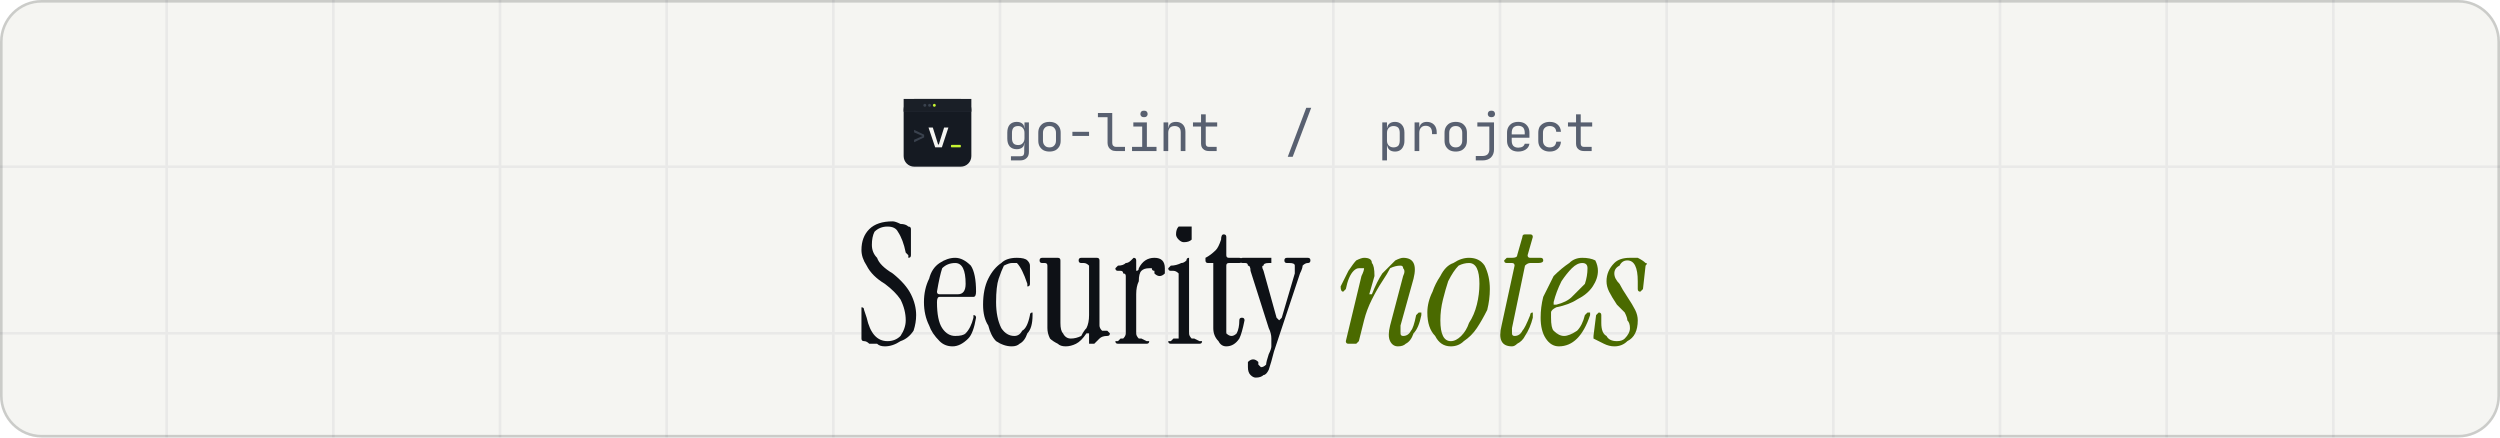
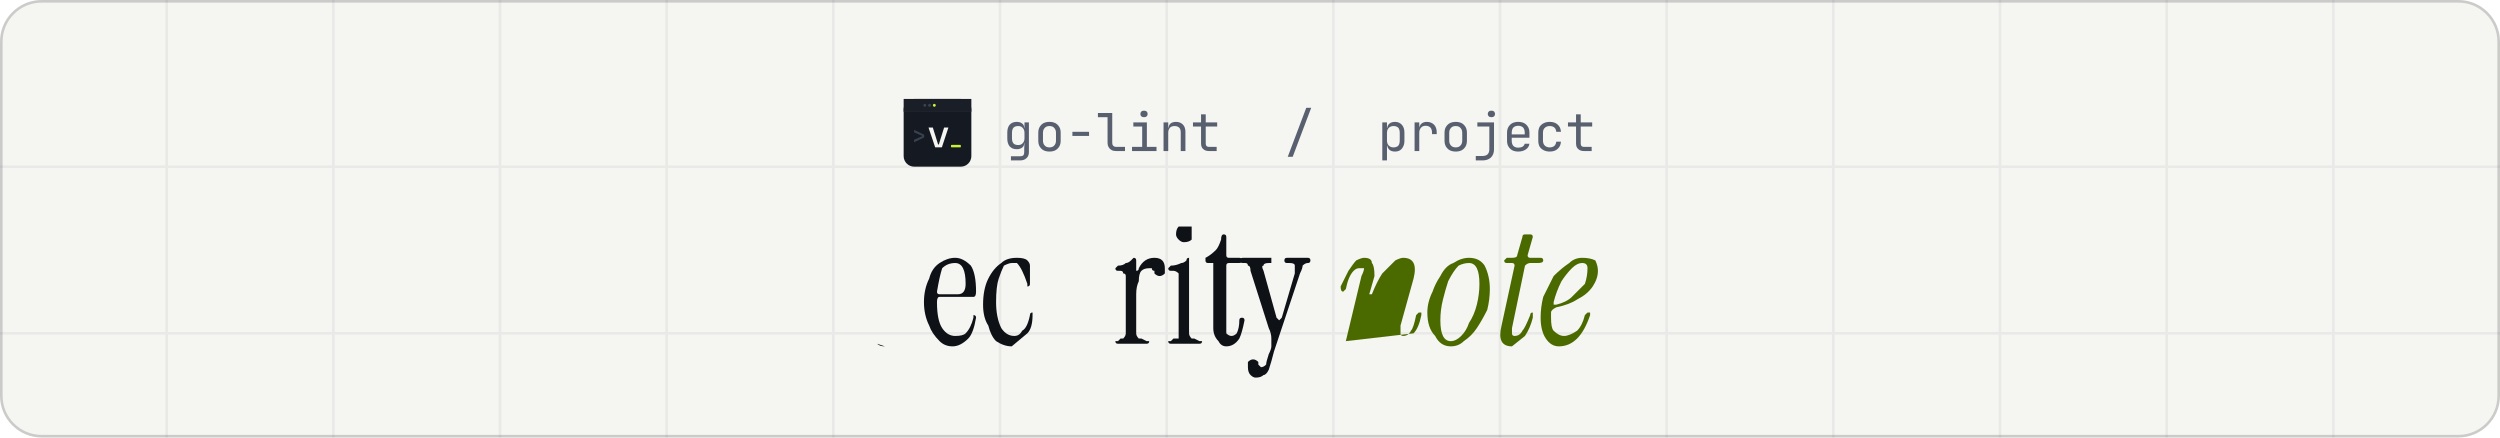
<svg xmlns="http://www.w3.org/2000/svg" width="960" height="168" viewBox="0 0 960 168" role="img" aria-label="Security notes">
  <defs>
    <radialGradient id="l" cx="0.5" cy="0" r="0.75">
      <stop offset="0" stop-color="#fff" stop-opacity="0" />
      <stop offset="1" stop-color="#fff" stop-opacity="0" />
    </radialGradient>
    <clipPath id="c">
      <rect width="960" height="168" rx="16" />
    </clipPath>
-     <path id="g0" d="M6.7 3.6L3.2 3.6L3.2 2.0L6.7 2.0Q7.6 2.0 8.0 1.6Q8.3 1.2 8.3 0.4L8.3 0.4L8.3-1L8.4-3L8.3-3Q8.3-2.0 7.6-1.4L7.6-1.4Q6.8-0.7 5.4-0.7L5.4-0.7Q3.7-0.7 2.7-1.8Q1.8-2.9 1.8-4.8L1.8-4.8L1.8-7.1Q1.8-9 2.7-10.1Q3.7-11.2 5.4-11.2L5.4-11.2Q6.8-11.2 7.6-10.5L7.6-10.5Q8.3-9.9 8.3-8.9L8.3-8.9L8.4-8.9L8.4-11L10.1-11L10.1 0.4Q10.1 1.9 9.2 2.7Q8.3 3.6 6.7 3.6L6.7 3.6ZM6.0-2.3L6.0-2.3Q7.1-2.3 7.7-3.0Q8.4-3.7 8.4-4.9L8.4-4.9L8.4-7Q8.4-8.2 7.7-8.9Q7.1-9.6 6.0-9.6L6.0-9.6Q4.8-9.6 4.2-9.0Q3.6-8.3 3.6-7L3.6-7L3.6-4.9Q3.6-3.6 4.2-2.9Q4.8-2.3 6.0-2.3Z" />
-     <path id="g1" d="M6 0.2L6 0.2Q4.7 0.2 3.7-0.3Q2.8-0.8 2.2-1.8Q1.7-2.7 1.7-4.0L1.7-4.0L1.7-7.0Q1.7-8.3 2.2-9.2Q2.8-10.2 3.7-10.7Q4.7-11.2 6-11.2L6-11.2Q7.3-11.2 8.3-10.7Q9.2-10.2 9.8-9.2Q10.3-8.3 10.3-7.0L10.3-7.0L10.3-4.0Q10.3-2.7 9.8-1.8Q9.2-0.8 8.3-0.3Q7.3 0.2 6 0.2ZM6-1.4L6-1.4Q7.2-1.4 7.8-2.1Q8.5-2.8 8.5-4.0L8.5-4.0L8.5-7.0Q8.5-8.2 7.8-8.9Q7.2-9.6 6-9.6L6-9.6Q4.8-9.6 4.2-8.9Q3.5-8.2 3.5-7.0L3.5-7.0L3.5-4.0Q3.5-2.8 4.2-2.1Q4.8-1.4 6-1.4Z" />
-     <path id="g2" d="M9.2-5.8L2.8-5.8L2.8-7.4L9.2-7.4L9.2-5.8Z" />
-     <path id="g3" d="M11 0L7.5 0Q6.5 0 5.8-0.4Q5.1-0.8 4.7-1.5Q4.3-2.2 4.3-3.1L4.3-3.1L4.3-13.0L0.6-13.0L0.6-14.6L6.1-14.6L6.1-3.1Q6.1-2.4 6.5-2.0Q6.9-1.6 7.5-1.6L7.5-1.6L11-1.6L11 0Z" />
-     <path id="g4" d="M11.1 0L1.7 0L1.7-1.6L5.6-1.6L5.6-9.4L2.2-9.4L2.2-11L7.4-11L7.4-1.6L11.1-1.6L11.1 0ZM6.3-13.0L6.3-13.0Q5.6-13.0 5.3-13.3Q4.9-13.7 4.9-14.2L4.9-14.2Q4.9-14.8 5.3-15.2Q5.6-15.5 6.3-15.5L6.3-15.5Q7.0-15.5 7.3-15.2Q7.7-14.8 7.7-14.2L7.7-14.2Q7.7-13.7 7.3-13.3Q7.0-13.0 6.3-13.0Z" />
-     <path id="g5" d="M3.6 0L1.8 0L1.8-11L3.6-11L3.6-8.9L3.7-8.9Q3.8-9.9 4.4-10.5L4.4-10.5Q5.2-11.2 6.6-11.2L6.6-11.2Q8.2-11.2 9.2-10.2Q10.2-9.2 10.2-7.4L10.2-7.4L10.2 0L8.4 0L8.4-7.2Q8.4-8.4 7.8-9.0Q7.1-9.6 6.1-9.6L6.1-9.6Q4.9-9.6 4.3-9.0Q3.6-8.3 3.6-7L3.6-7L3.6 0Z" />
-     <path id="g6" d="M10.2 0L7.2 0Q5.8 0 5.0-0.8Q4.2-1.5 4.2-2.9L4.2-2.9L4.2-9.4L1.1-9.4L1.1-11L4.2-11L4.2-14.1L6-14.1L6-11L10.4-11L10.4-9.4L6-9.4L6-2.9Q6-1.6 7.2-1.6L7.2-1.6L10.2-1.6L10.2 0Z" />
-     <path id="g8" d="M3.4 2.2L1.5 2.2L8.6-16.6L10.5-16.6L3.4 2.2Z" />
-     <path id="g9" d="M3.6 3.6L1.8 3.6L1.8-11L3.6-11L3.6-8.9L3.7-8.9Q3.8-9.9 4.5-10.5L4.5-10.5Q5.3-11.2 6.7-11.2L6.7-11.2Q8.3-11.2 9.3-10.1Q10.3-9.0 10.3-7.1L10.3-7.1L10.3-3.9Q10.3-2.6 9.8-1.7Q9.4-0.8 8.6-0.3Q7.8 0.2 6.7 0.2L6.7 0.2Q5.3 0.2 4.5-0.5L4.5-0.5Q3.8-1.2 3.7-2.1L3.7-2.1L3.6-2.1L3.6 0.4L3.6 3.6ZM6.1-1.4L6.1-1.4Q7.2-1.4 7.9-2.0Q8.5-2.7 8.5-4L8.5-4L8.5-7Q8.5-8.3 7.9-9.0Q7.2-9.6 6.1-9.6L6.1-9.6Q5.0-9.6 4.3-8.9Q3.6-8.2 3.6-7L3.6-7L3.6-4Q3.6-2.8 4.3-2.1Q5.0-1.4 6.1-1.4Z" />
-     <path id="g10" d="M4.0 0L2.2 0L2.2-11L4.0-11L4.0-9.0Q4.2-9.8 4.6-10.3L4.6-10.3Q5.4-11.2 6.9-11.2L6.9-11.2Q8.6-11.2 9.7-10.1Q10.7-9.0 10.7-7.2L10.7-7.2L10.7-6.5L8.9-6.5L8.9-7Q8.9-8.3 8.3-9.0Q7.6-9.7 6.5-9.7L6.5-9.7Q5.3-9.7 4.7-9.0Q4.0-8.3 4.0-7L4.0-7L4.0 0Z" />
-     <path id="g11" d="M4.3 3.6L1.7 3.6L1.7 1.9L4.3 1.9Q5.5 1.9 6.2 1.3Q6.9 0.6 6.9-0.6L6.9-0.6L6.9-9.4L2.3-9.4L2.3-11L8.7-11L8.7-0.6Q8.7 1.3 7.5 2.5Q6.3 3.6 4.3 3.6L4.3 3.6ZM7.7-13.0L7.7-13.0Q7.0-13.0 6.7-13.3Q6.3-13.7 6.3-14.2L6.3-14.2Q6.3-14.8 6.7-15.2Q7.0-15.5 7.7-15.5L7.7-15.5Q8.4-15.5 8.7-15.2Q9.1-14.8 9.1-14.2L9.1-14.2Q9.1-13.7 8.7-13.3Q8.4-13.0 7.7-13.0Z" />
-     <path id="g12" d="M6 0.2L6 0.2Q4.7 0.2 3.7-0.3Q2.8-0.8 2.2-1.8Q1.7-2.7 1.7-4L1.7-4L1.7-7Q1.7-8.3 2.2-9.2Q2.8-10.2 3.7-10.7Q4.7-11.2 6-11.2Q7.3-11.2 8.3-10.7Q9.2-10.2 9.8-9.2Q10.3-8.3 10.3-7L10.3-7L10.3-5.1L3.5-5.1L3.5-4Q3.5-2.7 4.1-2.0Q4.8-1.3 6-1.3L6-1.3Q7.0-1.3 7.7-1.7Q8.3-2.1 8.5-2.8L8.5-2.8L10.3-2.8Q10.1-1.4 8.9-0.6Q7.7 0.2 6 0.2ZM3.5-6.4L8.5-6.4L8.5-7Q8.5-8.3 7.9-9Q7.2-9.7 6-9.7L6-9.7Q4.8-9.7 4.1-9Q3.5-8.3 3.5-7L3.5-7L3.5-6.4Z" />
-     <path id="g13" d="M6.1 0.2L6.1 0.2Q4.8 0.2 3.8-0.3Q2.8-0.8 2.2-1.8Q1.7-2.7 1.7-4L1.7-4L1.7-7Q1.7-8.3 2.2-9.3Q2.8-10.2 3.8-10.7Q4.8-11.2 6.1-11.2L6.1-11.2Q8.0-11.2 9.1-10.2Q10.3-9.2 10.4-7.4L10.4-7.4L8.6-7.4Q8.5-8.5 7.9-9.0Q7.2-9.6 6.1-9.6L6.1-9.6Q4.9-9.6 4.2-8.9Q3.5-8.3 3.5-7.0L3.5-7.0L3.5-4Q3.5-2.8 4.2-2.1Q4.9-1.4 6.1-1.4L6.1-1.4Q7.2-1.4 7.9-2.0Q8.5-2.6 8.6-3.6L8.6-3.6L10.4-3.6Q10.3-1.8 9.1-0.8Q8.0 0.2 6.1 0.2Z" />
-     <path id="g14" d="M12 1L12 1Q10 1 9 0Q7 0 6-0Q5-1 4-1L4-1Q3-1 3-2Q3-2 3-3L3-3L3-13Q3-14 3-14L3-14Q4-14 4-13L4-13L5-10Q7-1 13-1L13-1Q16-1 18-3Q20-6 20-9L20-9Q20-13 18-17Q16-20 12-23L12-23Q7-26 5-30Q3-33 3-36L3-36Q3-41 6-44Q9-47 15-47L15-47Q16-47 18-46Q20-46 21-45L21-45Q22-45 22-44Q22-44 22-44L22-44L22-34Q22-33 21-33L21-33Q21-33 21-34L21-34L20-35Q19-40 17-43Q16-45 13-45L13-45Q10-45 8-43Q7-41 7-38L7-38Q7-35 9-33Q10-30 15-27L15-27Q20-23 22-19Q24-15 24-11L24-11Q24-8 23-5Q21-2 18-1Q15 1 12 1Z" />
-     <path id="g15" d="M12 1L12 1Q9 1 7-1Q4-4 3-7Q1-11 1-16L1-16Q1-21 3-25Q4-29 7-31Q10-33 13-33L13-33Q16-33 19-30Q21-27 21-20L21-20Q21-18 20-18L20-18L7-18Q6-18 6-16L6-16Q6-9 8-6Q10-3 13-3L13-3Q16-3 17-4Q19-6 20-10L20-10Q20-11 20-11L20-11Q21-11 21-10L21-10Q20-4 18-2Q15 1 12 1ZM7-19L7-19L14-19Q17-19 17-23L17-23Q17-27 16-29Q15-31 13-31L13-31Q10-31 8-29Q7-26 6-20L6-20Q6-19 7-19Z" />
-     <path id="g16" d="M12 1L12 1Q9 1 6-1Q4-3 3-7Q1-10 1-15L1-15Q1-21 3-25Q5-29 8-31Q10-33 14-33L14-33Q17-33 18-32L18-32Q19-31 19-30L19-30L19-23Q19-22 18-22L18-22Q18-22 18-23L18-23Q17-26 16-28Q15-30 14-31Q13-31 12-31L12-31Q11-31 9-30Q8-28 7-25Q6-22 6-16L6-16Q6-10 8-6Q10-3 13-3L13-3Q15-3 16-5Q18-6 19-11L19-11Q19-12 20-12L20-12Q20-12 20-11L20-11Q20-6 18-4Q17-1 15-0Q14 1 12 1Z" />
-     <path id="g17" d="M11 1L11 1Q9 1 8-0Q6-1 5-2Q4-4 4-6L4-6L4-29Q4-30 4-30Q4-31 3-31L3-31L2-31Q1-31 1-32L1-32Q1-33 2-33L2-33L8-33Q9-33 9-32L9-32L9-8Q9-5 10-4Q11-2 13-2L13-2Q15-2 17-3Q18-5 19-6Q20-8 20-11L20-11L20-29Q20-30 20-30Q19-31 18-31L18-31L17-31Q16-31 16-32L16-32Q16-33 17-33L17-33L23-33Q24-33 24-32L24-32L24-7Q24-6 25-5Q25-5 26-5L26-5L27-5Q28-4 28-4L28-4Q28-3 27-3L27-3Q25-3 24-2Q23-1 22-0L22-0Q21 0 21 0L21 0Q20 0 20-0L20-0L20-3Q20-4 20-4Q20-4 19-4L19-4Q17-1 15-0Q13 1 11 1Z" />
-     <path id="g18" d="M10-29L10-29Q12-33 16-33L16-33Q18-33 19-32Q20-31 20-29L20-29Q20-28 20-27Q19-26 18-26L18-26Q17-26 16-27Q16-27 16-28Q15-28 15-29Q15-29 14-29L14-29Q12-29 11-28Q10-27 10-24Q9-22 9-19L9-19L9-4Q9-3 10-2Q10-2 11-2L11-2L13-1Q14-1 14-1L14-1Q14 0 13 0L13 0L2 0Q1 0 1-1L1-1Q1-1 2-1L2-1L3-2Q4-2 4-2Q5-3 5-4L5-4L5-26Q5-27 4-27Q4-28 3-28L3-28L2-28Q1-28 1-29L1-29Q1-29 2-30L2-30Q4-30 5-31Q6-31 7-32L7-32Q8-33 8-33L8-33Q9-33 9-32L9-32L9-29Q9-28 9-28Q10-28 10-29Z" />
-     <path id="g19" d="M7-39L7-39Q6-39 5-40Q4-41 4-42L4-42Q4-44 5-45Q6-45 7-45L7-45Q9-45 10-45Q10-44 10-42L10-42Q10-41 10-40Q9-39 7-39ZM13 0L2 0Q1 0 1-1L1-1Q1-1 2-1L2-1L3-2Q4-2 5-2Q5-3 5-4L5-4L5-26Q5-27 5-27Q4-28 3-28L3-28L2-28Q1-28 1-29L1-29Q1-29 2-30L2-30Q4-30 6-31Q7-31 8-32L8-32Q8-33 9-33L9-33Q9-33 9-32L9-32L9-4Q9-3 10-2Q10-2 11-2L11-2L13-1Q14-1 14-1L14-1Q14 0 13 0L13 0Z" />
-     <path id="g20" d="M9 1L9 1Q7 1 6-1Q4-3 4-6L4-6L4-30Q4-31 4-31L4-31L2-31Q1-31 1-32L1-32Q1-32 1-33L1-33Q3-34 5-36Q6-37 7-40L7-40Q7-42 8-42L8-42Q9-42 9-41L9-41L9-34Q9-33 10-33L10-33L14-33Q15-33 15-32L15-32Q15-31 14-31L14-31L10-31Q9-31 9-30L9-30L9-6Q9-5 9-4Q10-3 11-3L11-3Q12-3 13-4Q14-6 14-9L14-9Q14-10 15-10L15-10Q16-10 16-9L16-9Q15-4 14-2Q12 1 9 1Z" />
-     <path id="g21" d="M5 13L5 13Q4 13 3 12Q2 11 2 9L2 9Q2 8 2 7Q3 6 4 6L4 6Q5 6 6 7Q6 7 6 8Q6 8 7 9Q7 9 7 9L7 9Q8 9 9 8Q9 7 10 4L10 4Q11 2 11 1Q11-1 11-2Q11-4 10-6L10-6L3-28Q3-30 2-30Q2-31 1-31L1-31L-0-31Q-1-31-1-32L-1-32Q-1-33 0-33L0-33L11-33Q11-33 11-32L11-32Q11-31 11-31L11-31L10-31Q8-31 8-30Q7-30 8-28L8-28L13-10Q14-9 14-9Q14-9 15-10L15-10L20-27Q20-29 20-30Q20-31 18-31L18-31L17-31Q16-31 16-32L16-32Q16-33 17-33L17-33L25-33Q26-33 26-32L26-32Q26-31 25-31L25-31L25-31Q24-31 23-30Q23-29 22-27L22-27L12 3Q11 7 10 10Q9 12 8 12Q7 13 5 13Z" />
-     <path id="g23" d="M3-1L3-1L9-26Q10-28 10-29Q9-29 8-29L8-29Q7-29 6-28Q4-26 3-21L3-21Q2-20 2-20L2-20Q1-20 1-22L1-22Q3-26 4-28Q6-31 7-32Q9-33 10-33L10-33Q13-33 13-31Q14-30 14-26L14-26L12-19Q12-19 12-19Q12-19 13-19L13-19Q15-24 17-27Q20-30 22-32Q24-33 25-33L25-33Q28-33 29-31Q30-29 29-25L29-25L24-7Q24-5 24-4Q24-3 25-3L25-3Q27-3 28-5Q29-6 30-11L30-11Q31-12 31-12L31-12Q32-12 32-12Q32-11 32-11L32-11Q31-6 29-4Q28-1 26-0Q25 1 23 1L23 1Q21 1 20-1Q19-3 20-7L20-7L25-26Q26-28 25-29Q25-30 24-30L24-30Q22-30 20-29Q19-27 17-24Q15-21 13-17Q11-13 10-9Q9-5 8-1L8-1Q7 0 7 0L7 0L4 0Q3 0 3-1Z" />
-     <path id="g24" d="M10 1L10 1Q6 1 4-3Q1-6 1-12L1-12Q1-16 3-20Q4-23 6-26Q8-30 11-31Q14-33 17-33L17-33Q21-33 23-30Q25-26 25-21L25-21Q25-17 24-13Q22-9 20-6Q18-3 15-1Q13 1 10 1ZM10-1L10-1Q12-1 14-3Q16-5 17-8Q19-11 20-15Q21-19 21-23L21-23Q21-31 17-31L17-31Q15-31 13-30Q11-28 9-24Q8-21 7-17Q6-13 6-9L6-9Q6-1 10-1Z" />
-     <path id="g25" d="M7 1L7 1Q4 1 3-1Q2-3 3-7L3-7L8-30Q8-31 7-31L7-31L5-31Q4-31 4-32L4-32Q4-32 4-32Q5-33 5-33L5-33L7-33Q9-33 9-34L9-34L11-41Q11-42 12-42L12-42L14-42Q15-42 15-41L15-41L13-34Q13-33 14-33L14-33L18-33Q19-33 19-32L19-32Q19-31 17-31L17-31L14-31Q13-31 12-30L12-30L7-6Q7-5 7-4Q7-3 8-3L8-3Q10-3 11-5Q12-6 14-11L14-11Q14-12 15-12L15-12Q15-12 15-12Q15-11 15-10L15-10Q14-6 12-3Q11-1 9-0Q8 1 7 1Z" />
-     <path id="g26" d="M8 1L8 1Q5 1 3-2Q1-5 1-10L1-10Q1-14 2-18Q4-22 6-26Q9-29 12-31Q14-33 17-33L17-33Q20-33 22-32Q23-30 23-28L23-28Q23-25 21-22Q19-19 15-17Q12-15 7-14L7-14Q5-13 5-12L5-12Q5-12 5-11Q5-11 5-10L5-10Q5-6 6-5Q8-3 10-3L10-3Q12-3 15-5Q17-7 18-11L18-11Q19-12 19-12L19-12Q20-12 20-12Q20-11 20-11L20-11Q18-5 15-2Q12 1 8 1ZM6-16L6-16Q6-16 6-15Q6-15 7-15L7-15Q11-16 13-18Q16-21 18-23Q19-26 19-29L19-29Q19-31 17-31L17-31Q15-31 13-29Q11-27 9-24Q7-20 6-16Z" />
-     <path id="g27" d="M7 1L7 1Q5 1 3-0Q1-1-1-2L-1-2Q-1-2-1-3L-1-3L0-11Q1-12 1-12L1-12Q2-12 2-11L2-11L2-8Q2-4 4-3Q5-1 8-1L8-1Q10-1 11-2Q13-4 13-6L13-6Q13-8 12-9Q12-10 11-12Q10-13 8-15L8-15Q6-18 5-20Q4-22 4-24L4-24Q4-28 7-31Q9-33 13-33L13-33Q15-33 16-33Q18-32 19-31L19-31Q20-31 19-30L19-30L18-21Q17-20 17-20L17-20Q16-20 16-21L16-21L16-24Q16-28 15-30Q14-32 12-32L12-32Q10-32 9-30Q7-29 7-27L7-27Q7-25 9-23Q10-21 12-18L12-18Q14-15 15-13Q16-11 16-9L16-9Q16-6 15-4Q14-2 12-1Q10 1 7 1Z" />
+     <path id="g0" d="M6.7 3.6L3.2 3.6L3.2 2L6.7 2Q7.6 2 8 1.6Q8.3 1.2 8.3 0.4L8.3-1L8.4-3L8.3-3Q8.3-2 7.6-1.4Q6.8-0.7 5.4-0.7Q3.7-0.7 2.7-1.8Q1.8-2.9 1.8-4.8L1.8-7.1Q1.8-9 2.7-10.1Q3.7-11.2 5.4-11.2Q6.8-11.2 7.6-10.5Q8.3-9.9 8.3-8.9L8.4-8.9L8.4-11L10.1-11L10.1 0.4Q10.1 1.9 9.2 2.7Q8.3 3.6 6.7 3.6M6-2.3Q7.1-2.3 7.7-3Q8.4-3.7 8.4-4.9L8.4-7Q8.4-8.2 7.7-8.9Q7.1-9.6 6-9.6Q4.8-9.6 4.2-9Q3.6-8.3 3.6-7L3.6-4.9Q3.6-3.6 4.2-2.9Q4.8-2.3 6-2.3" />
+     <path id="g1" d="M6 0.2Q4.7 0.2 3.7-0.3Q2.8-0.8 2.2-1.8Q1.7-2.7 1.7-4L1.7-7Q1.7-8.3 2.2-9.2Q2.8-10.2 3.7-10.7Q4.7-11.2 6-11.2Q7.3-11.2 8.3-10.7Q9.2-10.2 9.8-9.2Q10.3-8.3 10.3-7L10.3-4Q10.3-2.7 9.8-1.8Q9.2-0.8 8.3-0.3Q7.3 0.2 6 0.2M6-1.4Q7.2-1.4 7.8-2.1Q8.5-2.8 8.5-4L8.5-7Q8.5-8.2 7.8-8.9Q7.2-9.6 6-9.6Q4.8-9.6 4.2-8.9Q3.5-8.2 3.5-7L3.5-4Q3.5-2.8 4.2-2.1Q4.8-1.4 6-1.4" />
+     <path id="g2" d="M9.2-5.8L2.8-5.8L2.8-7.4L9.2-7.4" />
+     <path id="g3" d="M11 0L7.5 0Q6.5 0 5.8-0.4Q5.1-0.8 4.7-1.5Q4.3-2.2 4.3-3.1L4.3-13L0.6-13L0.6-14.6L6.1-14.6L6.1-3.1Q6.1-2.4 6.5-2Q6.9-1.6 7.5-1.6L11-1.6" />
+     <path id="g4" d="M11.1 0L1.7 0L1.7-1.6L5.6-1.6L5.6-9.4L2.2-9.4L2.2-11L7.4-11L7.4-1.6L11.1-1.6L11.1 0M6.3-13Q5.6-13 5.3-13.3Q4.9-13.7 4.9-14.2Q4.9-14.8 5.3-15.2Q5.6-15.5 6.3-15.5Q7-15.5 7.3-15.2Q7.7-14.8 7.7-14.2Q7.7-13.7 7.3-13.3Q7-13 6.3-13" />
+     <path id="g5" d="M3.6 0L1.8 0L1.8-11L3.6-11L3.6-8.9L3.7-8.9Q3.8-9.9 4.4-10.5Q5.2-11.2 6.6-11.2Q8.2-11.2 9.2-10.2Q10.2-9.2 10.2-7.4L10.2 0L8.4 0L8.4-7.2Q8.4-8.4 7.8-9Q7.1-9.6 6.1-9.6Q4.9-9.6 4.3-9Q3.6-8.3 3.6-7" />
+     <path id="g6" d="M10.2 0L7.2 0Q5.8 0 5-0.8Q4.2-1.5 4.2-2.9L4.2-9.4L1.1-9.4L1.1-11L4.2-11L4.2-14.1L6-14.1L6-11L10.4-11L10.4-9.4L6-9.4L6-2.9Q6-1.6 7.2-1.6L10.2-1.6" />
+     <path id="g8" d="M3.4 2.2L1.5 2.2L8.6-16.6L10.5-16.6" />
+     <path id="g9" d="M3.6 3.6L1.8 3.6L1.8-11L3.6-11L3.6-8.9L3.7-8.9Q3.8-9.9 4.5-10.5Q5.3-11.2 6.7-11.2Q8.3-11.2 9.3-10.1Q10.3-9 10.3-7.1L10.3-3.9Q10.3-2.6 9.8-1.7Q9.4-0.8 8.6-0.3Q7.8 0.2 6.7 0.2Q5.3 0.2 4.5-0.5Q3.8-1.2 3.7-2.1L3.6-2.1L3.6 0.4L3.6 3.6M6.1-1.4Q7.2-1.4 7.9-2Q8.5-2.7 8.5-4L8.5-7Q8.5-8.3 7.9-9Q7.2-9.6 6.1-9.6Q5-9.6 4.3-8.9Q3.6-8.2 3.6-7L3.6-4Q3.6-2.8 4.3-2.1Q5-1.4 6.1-1.4" />
+     <path id="g10" d="M4 0L2.2 0L2.2-11L4-11L4-9Q4.2-9.8 4.6-10.3Q5.4-11.2 6.9-11.2Q8.6-11.2 9.7-10.1Q10.7-9 10.7-7.2L10.7-6.5L8.9-6.5L8.9-7Q8.9-8.3 8.3-9Q7.6-9.7 6.5-9.7Q5.3-9.7 4.7-9Q4-8.3 4-7" />
+     <path id="g11" d="M4.3 3.6L1.7 3.6L1.7 1.9L4.3 1.9Q5.5 1.9 6.2 1.3Q6.9 0.6 6.9-0.6L6.9-9.4L2.3-9.4L2.3-11L8.7-11L8.7-0.6Q8.7 1.3 7.5 2.5Q6.3 3.6 4.3 3.6M7.7-13Q7-13 6.7-13.3Q6.3-13.7 6.3-14.2Q6.3-14.8 6.7-15.2Q7-15.5 7.7-15.5Q8.4-15.5 8.7-15.2Q9.1-14.8 9.1-14.2Q9.1-13.7 8.7-13.3Q8.4-13 7.7-13" />
+     <path id="g12" d="M6 0.2Q4.7 0.2 3.7-0.3Q2.8-0.8 2.2-1.8Q1.7-2.7 1.7-4L1.7-7Q1.7-8.3 2.2-9.2Q2.8-10.2 3.7-10.7Q4.7-11.2 6-11.2Q7.3-11.2 8.3-10.7Q9.2-10.2 9.8-9.2Q10.3-8.3 10.3-7L10.3-5.1L3.5-5.1L3.5-4Q3.5-2.7 4.1-2Q4.8-1.3 6-1.3Q7-1.3 7.7-1.7Q8.3-2.1 8.5-2.8L10.3-2.8Q10.1-1.4 8.9-0.6Q7.7 0.2 6 0.2M3.5-6.4L8.5-6.4L8.5-7Q8.5-8.3 7.9-9Q7.2-9.7 6-9.7Q4.8-9.7 4.1-9Q3.5-8.3 3.5-7" />
+     <path id="g13" d="M6.1 0.2Q4.8 0.2 3.8-0.3Q2.8-0.8 2.2-1.7Q1.7-2.7 1.7-4L1.7-7Q1.7-8.3 2.2-9.3Q2.8-10.2 3.8-10.7Q4.8-11.2 6.1-11.2Q8-11.2 9.1-10.2Q10.3-9.2 10.4-7.4L8.6-7.4Q8.5-8.5 7.9-9Q7.2-9.6 6.1-9.6Q4.9-9.6 4.2-8.9Q3.5-8.3 3.5-7L3.5-4Q3.5-2.8 4.2-2.1Q4.9-1.4 6.1-1.4Q7.2-1.4 7.9-2Q8.5-2.6 8.6-3.6L10.4-3.6Q10.3-1.8 9.1-0.8Q8 0.2 6.1 0.2" />
+     <path id="g14" d="M12 1Q10 1 9 0Q7 0 60Q5-1 4-1Q3-1 3-2Q3-2 3-3L3-13Q3-14 3-14Q4-14 4-13L5-10Q7-1 13-1Q16-1 18-3Q20-6 20-9Q20-13 18-17Q16-20 12-23Q7-26 5-30Q3-33 3-36Q3-41 6-44Q9-47 15-47Q16-47 18-46Q20-46 21-45Q22-45 22-44Q22-44 22-44L22-34Q22-33 21-33Q21-33 21-34L20-35Q19-40 17-43Q16-45 13-45Q10-45 8-43Q7-41 7-38Q7-35 9-33Q10-30 15-27Q20-23 22-19Q24-15 24-11Q24-8 23-5Q21-2 18-1Q15 1 12 1" />
+     <path id="g15" d="M12 1Q9 1 7-1Q4-4 3-7Q1-11 1-16Q1-21 3-25Q4-29 7-31Q10-33 13-33Q16-33 19-30Q21-27 21-20Q21-18 20-18L7-18Q6-18 6-16Q6-9 8-6Q10-3 13-3Q16-3 17-4Q19-6 20-10Q20-11 20-11Q21-11 21-10Q20-4 18-2Q15 1 12 1M7-19L14-19Q17-19 17-23Q17-27 16-29Q15-31 13-31Q10-31 8-29Q7-26 6-20Q6-19 7-19" />
+     <path id="g16" d="M12 1Q9 1 6-1Q4-3 3-7Q1-10 1-15Q1-21 3-25Q5-29 8-31Q10-33 14-33Q17-33 18-32Q19-31 19-30L19-23Q19-22 18-22Q18-22 18-23Q17-26 16-28Q15-30 14-31Q13-31 12-31Q11-31 9-30Q8-28 7-25Q6-22 6-16Q6-10 8-6Q10-3 13-3Q15-3 16-5Q18-6 19-11Q19-12 20-12Q20-12 20-11Q20-6 18-4Q17-1 150Q14 1 12 1" />
+     <path id="g17" d="M11 1Q9 1 80Q6-1 5-2Q4-4 4-6L4-29Q4-30 4-30Q4-31 3-31L2-31Q1-31 1-32Q1-33 2-33L8-33Q9-33 9-32L9-8Q9-5 10-4Q11-2 13-2Q15-2 17-3Q18-5 19-6Q20-8 20-11L20-29Q20-30 20-30Q19-31 18-31L17-31Q16-31 16-32Q16-33 17-33L23-33Q24-33 24-32L24-7Q24-6 25-5Q25-5 26-5L27-5Q28-4 28-4Q28-3 27-3Q25-3 24-2Q23-1 220Q21 0 21 0Q20 0 200L20-3Q20-4 20-4Q20-4 19-4Q17-1 150Q13 1 11 1" />
+     <path id="g18" d="M10-29Q12-33 16-33Q18-33 19-32Q20-31 20-29Q20-28 20-27Q19-26 18-26Q17-26 16-27Q16-27 16-28Q15-28 15-29Q15-29 14-29Q12-29 11-28Q10-27 10-24Q9-22 9-19L9-4Q9-3 10-2Q10-2 11-2L13-1Q14-1 14-1Q14 0 13 0L2 0Q1 0 1-1Q1-1 2-1L3-2Q4-2 4-2Q5-3 5-4L5-26Q5-27 4-27Q4-28 3-28L2-28Q1-28 1-29Q1-29 2-30Q4-30 5-31Q6-31 7-32Q8-33 8-33Q9-33 9-32L9-29Q9-28 9-28Q10-28 10-29" />
+     <path id="g19" d="M7-39Q6-39 5-40Q4-41 4-42Q4-44 5-45Q6-45 7-45Q9-45 10-45Q10-44 10-42Q10-41 10-40Q9-39 7-39M13 0L2 0Q1 0 1-1Q1-1 2-1L3-2Q4-2 5-2Q5-3 5-4L5-26Q5-27 5-27Q4-28 3-28L2-28Q1-28 1-29Q1-29 2-30Q4-30 6-31Q7-31 8-32Q8-33 9-33Q9-33 9-32L9-4Q9-3 10-2Q10-2 11-2L13-1Q14-1 14-1Q14 0 13 0" />
+     <path id="g20" d="M9 1Q7 1 6-1Q4-3 4-6L4-30Q4-31 4-31L2-31Q1-31 1-32Q1-32 1-33Q3-34 5-36Q6-37 7-40Q7-42 8-42Q9-42 9-41L9-34Q9-33 10-33L14-33Q15-33 15-32Q15-31 14-31L10-31Q9-31 9-30L9-6Q9-5 9-4Q10-3 11-3Q12-3 13-4Q14-6 14-9Q14-10 15-10Q16-10 16-9Q15-4 14-2Q12 1 9 1" />
+     <path id="g21" d="M5 13Q4 13 3 12Q2 11 2 9Q2 8 2 7Q3 6 4 6Q5 6 6 7Q6 7 6 8Q6 8 7 9Q7 9 7 9Q8 9 9 8Q9 7 10 4Q11 2 11 1Q11-1 11-2Q11-4 10-6L3-28Q3-30 2-30Q2-31 1-31L0-31Q-1-31-1-32Q-1-33 0-33L11-33Q11-33 11-32Q11-31 11-31L10-31Q8-31 8-30Q7-30 8-28L13-10Q14-9 14-9Q14-9 15-10L20-27Q20-29 20-30Q20-31 18-31L17-31Q16-31 16-32Q16-33 17-33L25-33Q26-33 26-32Q26-31 25-31L25-31Q24-31 23-30Q23-29 22-27L12 3Q11 7 10 10Q9 12 8 12Q7 13 5 13" />
+     <path id="g23" d="M3-1L9-26Q10-28 10-29Q9-29 8-29Q7-29 6-28Q4-26 3-21Q2-20 2-20Q1-20 1-22Q3-26 4-28Q6-31 7-32Q9-33 10-33Q13-33 13-31Q14-30 14-26L12-19Q12-19 12-19Q12-19 13-19Q15-24 17-27Q20-30 22-32Q24-33 25-33Q28-33 29-31Q30-29 29-25L24-7Q24-5 24-4Q24-3 25-3Q27-3 28-5Q29-6 30-11Q31-12 31-12Q32-12 32-12Q32-11 32-11Q31-6 29-4Q28-1 260Q25 1 23 1Q21 1 20-1Q19-3 20-7L25-26Q26-28 25-29Q25-30 24-30Q22-30 20-29Q19-27 17-24Q15-21 13-17Q11-13 10-9Q9-5 8-1Q7 0 7 0L4 0Q3 0 3-1" />
+     <path id="g24" d="M10 1Q6 1 4-3Q1-6 1-12Q1-16 3-20Q4-23 6-26Q8-30 11-31Q14-33 17-33Q21-33 23-30Q25-26 25-21Q25-17 24-13Q22-9 20-6Q18-3 15-1Q13 1 10 1M10-1Q12-1 14-3Q16-5 17-8Q19-11 20-15Q21-19 21-23Q21-31 17-31Q15-31 13-30Q11-28 9-24Q8-21 7-17Q6-13 6-9Q6-1 10-1" />
+     <path id="g25" d="M7 1Q4 1 3-1Q2-3 3-7L8-30Q8-31 7-31L5-31Q4-31 4-32Q4-32 4-32Q5-33 5-33L7-33Q9-33 9-34L11-41Q11-42 12-42L14-42Q15-42 15-41L13-34Q13-33 14-33L18-33Q19-33 19-32Q19-31 17-31L14-31Q13-31 12-30L7-6Q7-5 7-4Q7-3 8-3Q10-3 11-5Q12-6 14-11Q14-12 15-12Q15-12 15-12Q15-11 15-10Q14-6 12-3Q11-1 90Q8 1 7 1" />
+     <path id="g26" d="M8 1Q5 1 3-2Q1-5 1-10Q1-14 2-18Q4-22 6-26Q9-29 12-31Q14-33 17-33Q20-33 22-32Q23-30 23-28Q23-25 21-22Q19-19 15-17Q12-15 7-14Q5-13 5-12Q5-12 5-11Q5-11 5-10Q5-6 6-5Q8-3 10-3Q12-3 15-5Q17-7 18-11Q19-12 19-12Q20-12 20-12Q20-11 20-11Q18-5 15-2Q12 1 8 1M6-16Q6-16 6-15Q6-15 7-15Q11-16 13-18Q16-21 18-23Q19-26 19-29Q19-31 17-31Q15-31 13-29Q11-27 9-24Q7-20 6-16" />
+     <path id="g27" d="M7 1Q5 1 30Q1-1-1-2Q-1-2-1-3L0-11Q1-12 1-12Q2-12 2-11L2-8Q2-4 4-3Q5-1 8-1Q10-1 11-2Q13-4 13-6Q13-8 12-9Q12-10 11-12Q10-13 8-15Q6-18 5-20Q4-22 4-24Q4-28 7-31Q9-33 13-33Q15-33 16-33Q18-32 19-31Q20-31 19-30L18-21Q17-20 17-20Q16-20 16-21L16-24Q16-28 15-30Q14-32 12-32Q10-32 9-30Q7-29 7-27Q7-25 9-23Q10-21 12-18Q14-15 15-13Q16-11 16-9Q16-6 15-4Q14-2 12-1Q10 1 7 1" />
  </defs>
  <g clip-path="url(#c)">
    <rect width="960" height="168" fill="#f5f5f2" />
    <path d="M64 0V168M128 0V168M192 0V168M256 0V168M320 0V168M384 0V168M448 0V168M512 0V168M576 0V168M640 0V168M704 0V168M768 0V168M832 0V168M896 0V168M0 64H960M0 128H960" stroke="#0e1116" stroke-opacity="0.05" fill="none" />
    <g transform="translate(347 38) scale(0.02539062)">
      <rect width="1024" height="1024" rx="160" fill="#151a22" />
      <rect width="1024" height="190" fill="#1a1f27" />
      <rect y="190" width="1024" height="4" fill="#2a313c" />
      <circle cx="320" cy="96" r="22" fill="#3a424e" />
      <circle cx="392" cy="96" r="22" fill="#3a424e" />
      <circle cx="464" cy="96" r="22" fill="#c6f432" />
      <path d="M158 467L310 541V581L158 655V617L287 561L158 505Z" fill="#3a424e" />
      <path d="M376 432H441L521 688H532L612 432H677L578 732H477Z" fill="#f5f5f2" />
      <rect x="716" y="694.5" width="149" height="37.5" rx="9" fill="#c6f432" />
    </g>
    <g fill="#586070">
      <use href="#g0" x="385" y="58" />
      <use href="#g1" x="397" y="58" />
      <use href="#g2" x="409" y="58" />
      <use href="#g3" x="421" y="58" />
      <use href="#g4" x="433" y="58" />
      <use href="#g5" x="445" y="58" />
      <use href="#g6" x="457" y="58" />
      <use href="#g8" x="493" y="58" />
      <use href="#g9" x="529" y="58" />
      <use href="#g10" x="541" y="58" />
      <use href="#g1" x="553" y="58" />
      <use href="#g11" x="565" y="58" />
      <use href="#g12" x="577" y="58" />
      <use href="#g13" x="589" y="58" />
      <use href="#g6" x="601" y="58" />
    </g>
    <g fill="#0e1116">
      <use href="#g14" x="327.8" y="132" />
      <use href="#g15" x="353.8" y="132" />
      <use href="#g16" x="376.5" y="132" />
      <use href="#g17" x="398.2" y="132" />
      <use href="#g18" x="427.3" y="132" />
      <use href="#g19" x="447.6" y="132" />
      <use href="#g20" x="461.9" y="132" />
      <use href="#g21" x="477.2" y="132" />
    </g>
    <g fill="#4a6a00">
      <use href="#g23" x="513.8" y="132" />
      <use href="#g24" x="547.1" y="132" />
      <use href="#g25" x="573.6" y="132" />
      <use href="#g26" x="590.6" y="132" />
      <use href="#g27" x="612.9" y="132" />
    </g>
  </g>
  <rect x="0.5" y="0.5" width="959" height="167" rx="15.5" fill="none" stroke="#0e1116" stroke-opacity="0.18" />
</svg>
